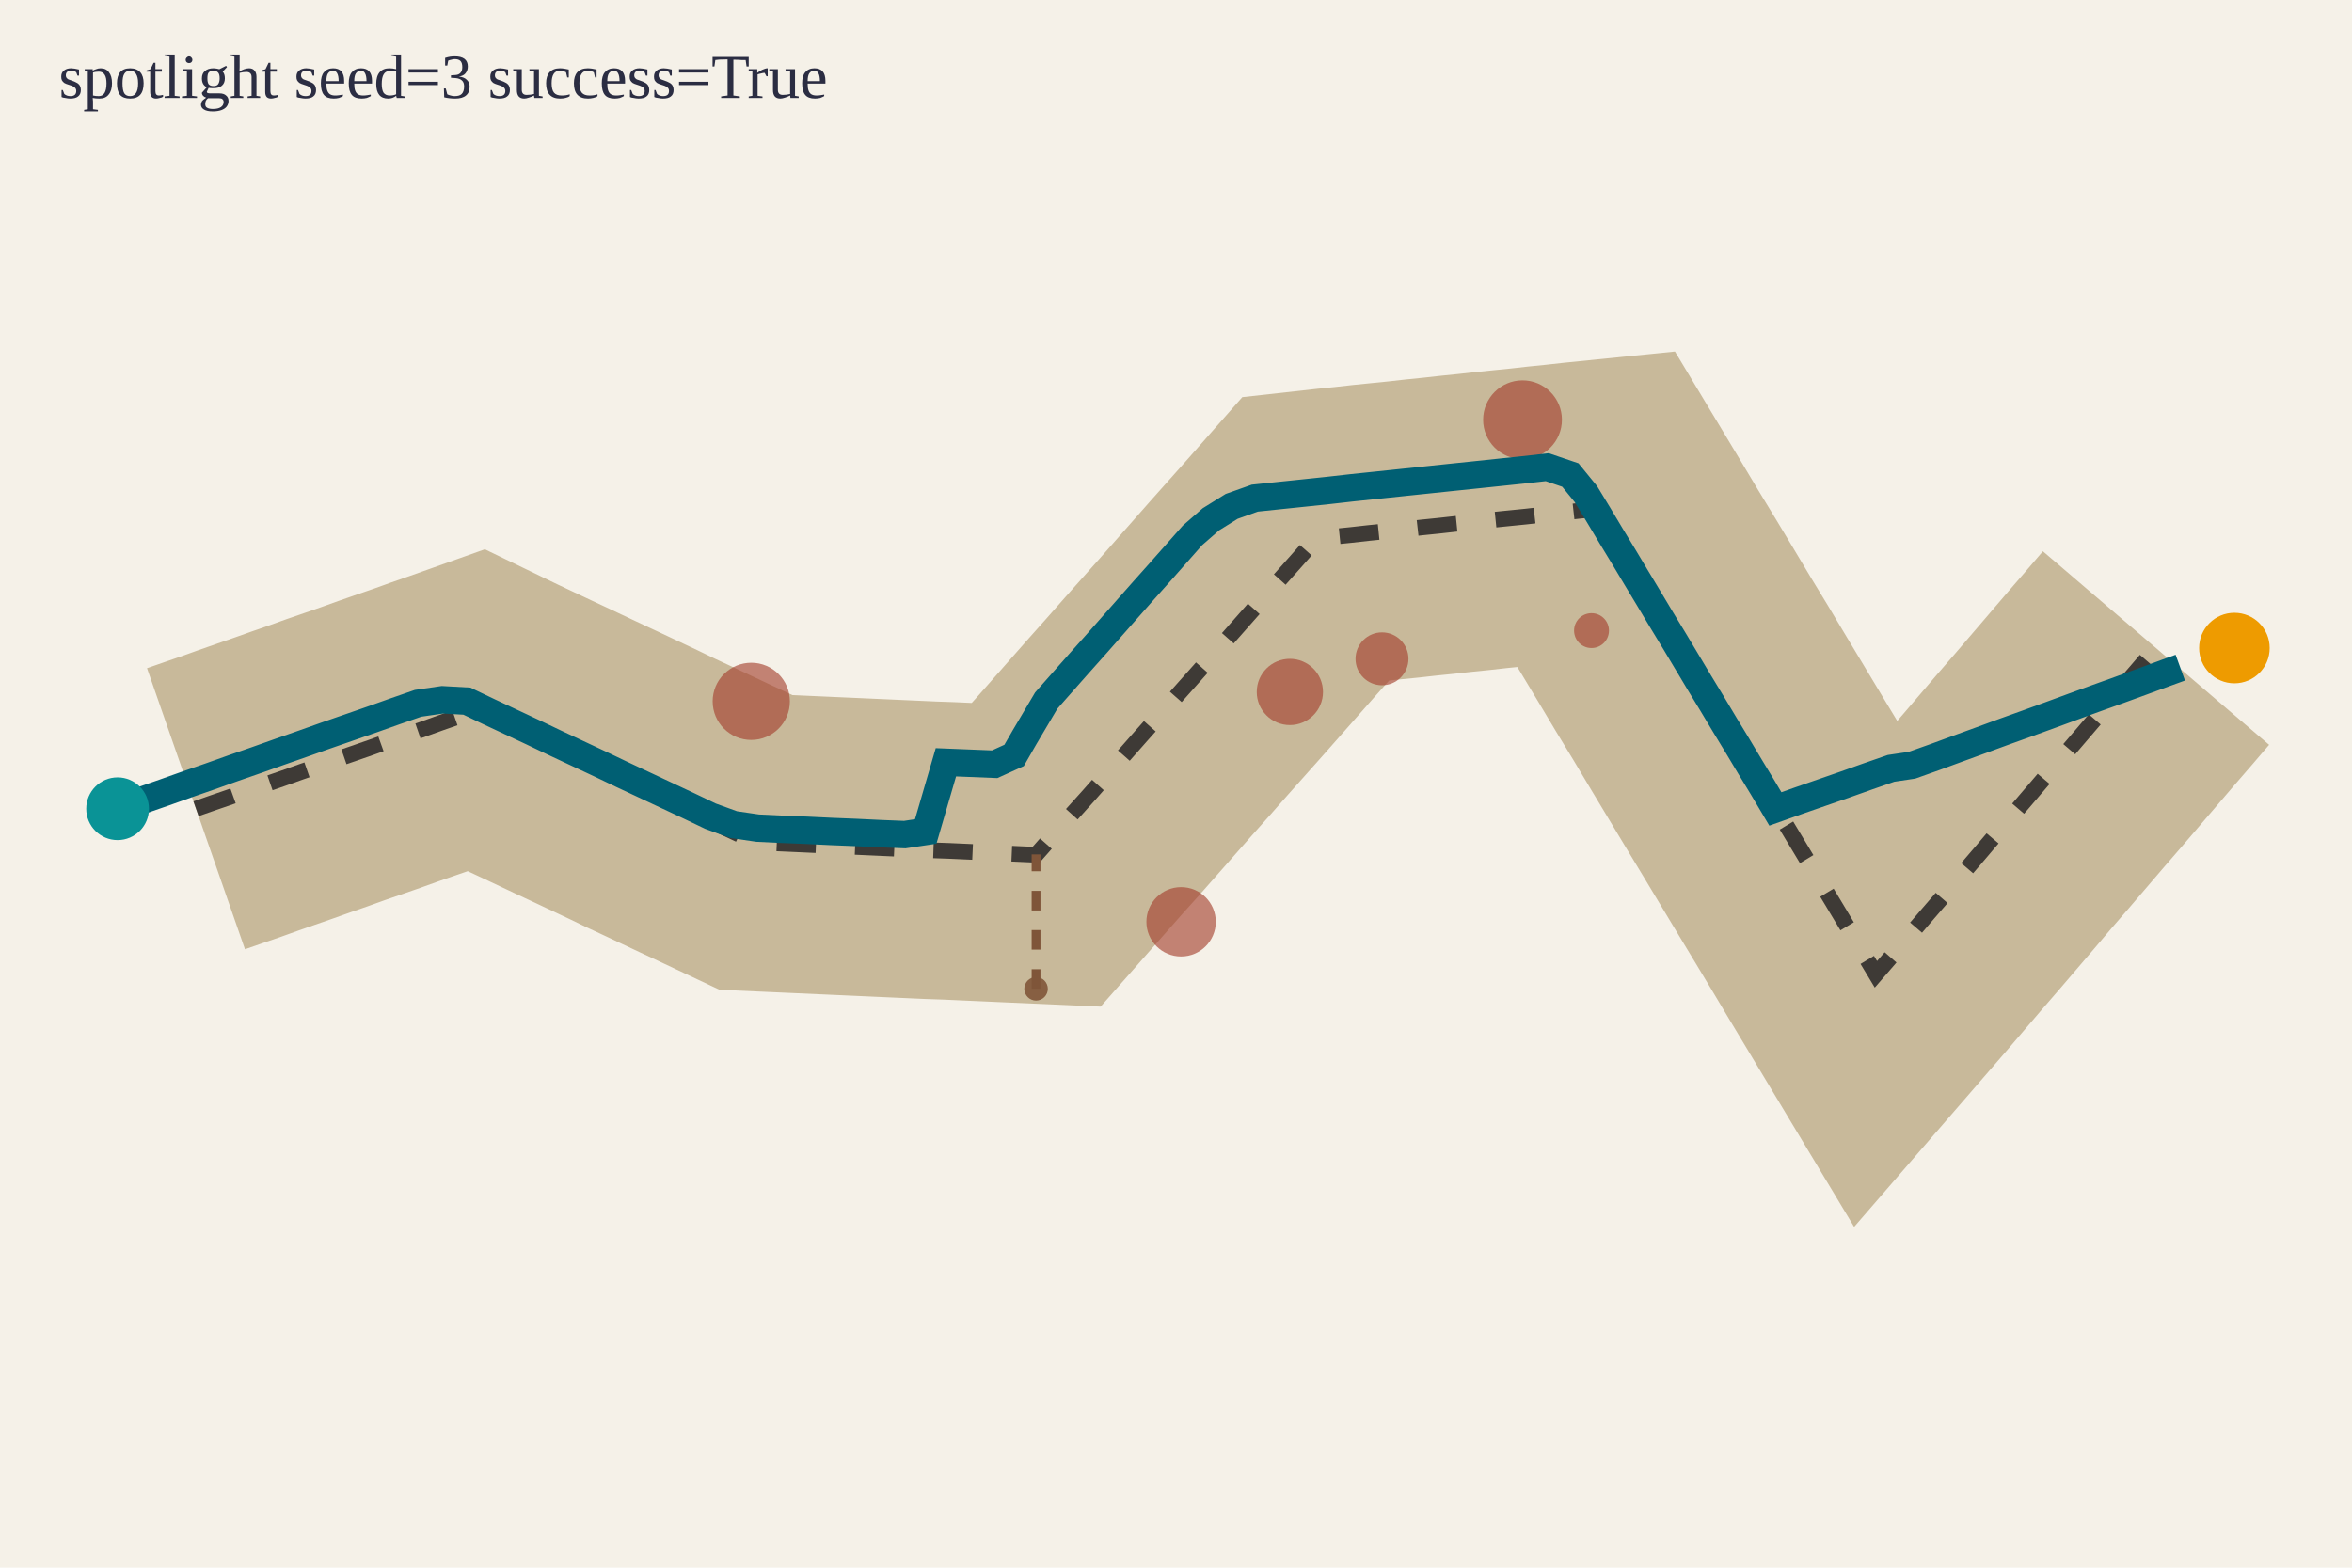
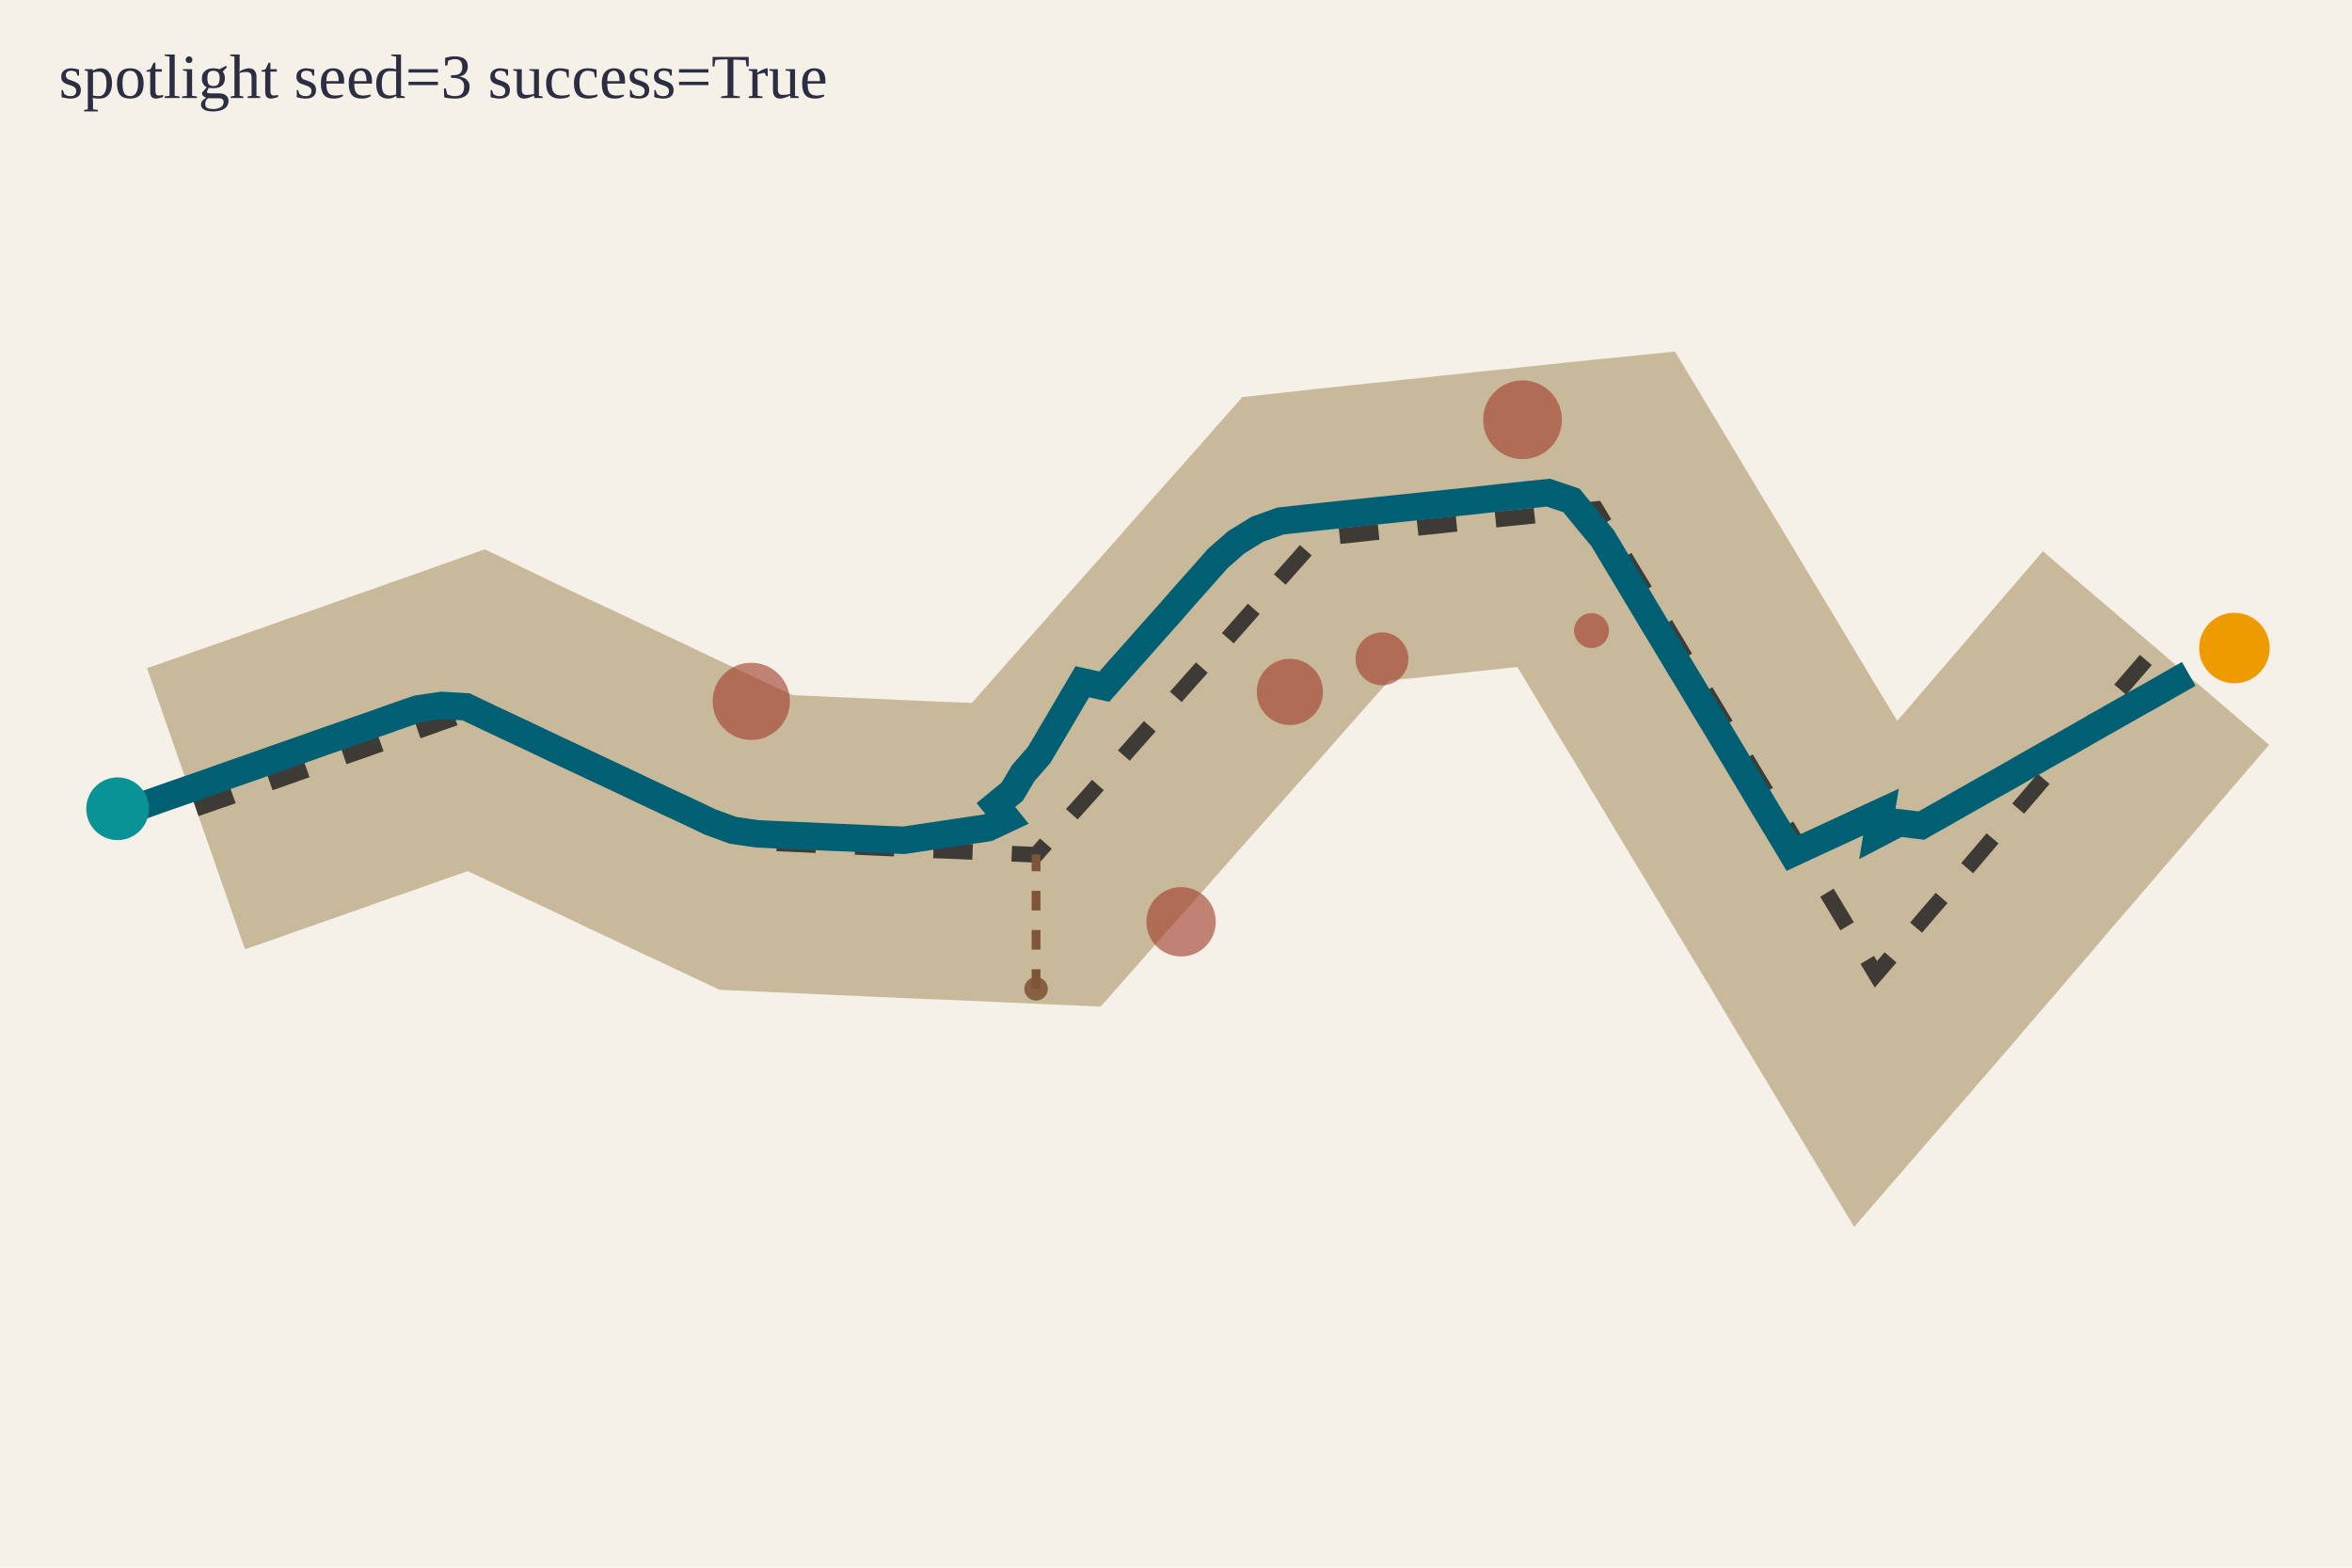
<svg xmlns="http://www.w3.org/2000/svg" viewBox="0 0 120.0 80.0">
  <rect width="100%" height="100%" fill="#f5f1e8" />
  <text x="3" y="5" font-size="3.2" fill="#2b2d42">spotlight seed=3 success=True</text>
  <polyline points="10.00,41.27 10.89,40.96 11.79,40.65 12.68,40.33 13.57,40.02 14.46,39.71 15.36,39.39 16.25,39.08 17.14,38.76 18.04,38.45 18.93,38.14 19.82,37.82 20.71,37.51 21.61,37.20 22.50,36.88 23.39,36.57 24.29,36.25 25.18,36.68 26.07,37.10 26.96,37.52 27.86,37.94 28.75,38.36 29.64,38.78 30.54,39.20 31.43,39.62 32.32,40.04 33.21,40.47 34.11,40.89 35.00,41.31 35.89,41.73 36.79,42.15 37.68,42.57 38.57,42.99 39.46,43.03 40.36,43.07 41.25,43.11 42.14,43.15 43.04,43.19 43.93,43.23 44.82,43.27 45.71,43.31 46.61,43.35 47.50,43.39 48.39,43.42 49.29,43.46 50.18,43.50 51.07,43.54 51.96,43.58 52.86,43.62 53.75,42.61 54.64,41.60 55.54,40.60 56.43,39.59 57.32,38.58 58.21,37.57 59.11,36.56 60.00,35.55 60.89,34.55 61.79,33.54 62.68,32.53 63.57,31.52 64.46,30.51 65.36,29.50 66.25,28.50 67.14,27.49 68.04,27.39 68.93,27.30 69.82,27.20 70.71,27.11 71.61,27.02 72.50,26.92 73.39,26.83 74.29,26.73 75.18,26.64 76.07,26.54 76.96,26.45 77.86,26.36 78.75,26.26 79.64,26.17 80.54,26.07 81.43,25.98 82.32,27.46 83.21,28.95 84.11,30.43 85.00,31.91 85.89,33.40 86.79,34.88 87.68,36.37 88.57,37.85 89.46,39.33 90.36,40.82 91.25,42.30 92.14,43.78 93.04,45.27 93.93,46.75 94.82,48.24 95.71,49.72 96.61,48.68 97.50,47.64 98.39,46.60 99.29,45.56 100.18,44.52 101.07,43.48 101.96,42.43 102.86,41.39 103.75,40.35 104.64,39.31 105.54,38.27 106.43,37.23 107.32,36.19 108.21,35.15 109.11,34.11 110.00,33.07" fill="none" stroke="#c8b99a" stroke-width="15.19" />
  <polyline points="10.00,41.27 10.89,40.96 11.79,40.65 12.68,40.33 13.57,40.02 14.46,39.71 15.36,39.39 16.25,39.08 17.14,38.76 18.04,38.45 18.93,38.14 19.82,37.82 20.71,37.51 21.61,37.20 22.50,36.88 23.39,36.57 24.29,36.25 25.18,36.68 26.07,37.10 26.96,37.52 27.86,37.94 28.75,38.36 29.64,38.78 30.54,39.20 31.43,39.62 32.32,40.04 33.21,40.47 34.11,40.89 35.00,41.31 35.89,41.73 36.79,42.15 37.68,42.57 38.57,42.99 39.46,43.03 40.36,43.07 41.25,43.11 42.14,43.15 43.04,43.19 43.93,43.23 44.82,43.27 45.71,43.31 46.61,43.35 47.50,43.39 48.39,43.42 49.29,43.46 50.18,43.50 51.07,43.54 51.96,43.58 52.86,43.62 53.75,42.61 54.64,41.60 55.54,40.60 56.43,39.59 57.32,38.58 58.21,37.57 59.11,36.56 60.00,35.55 60.89,34.55 61.79,33.54 62.68,32.53 63.57,31.52 64.46,30.51 65.36,29.50 66.25,28.50 67.14,27.49 68.04,27.39 68.93,27.30 69.82,27.20 70.71,27.11 71.61,27.02 72.50,26.92 73.39,26.83 74.29,26.73 75.18,26.64 76.07,26.54 76.96,26.45 77.86,26.36 78.75,26.26 79.64,26.17 80.54,26.07 81.43,25.98 82.32,27.46 83.21,28.95 84.11,30.43 85.00,31.91 85.89,33.40 86.79,34.88 87.68,36.37 88.57,37.85 89.46,39.33 90.36,40.82 91.25,42.30 92.14,43.78 93.04,45.27 93.93,46.75 94.82,48.24 95.71,49.72 96.61,48.68 97.50,47.64 98.39,46.60 99.29,45.56 100.18,44.52 101.07,43.48 101.96,42.43 102.86,41.39 103.75,40.35 104.64,39.31 105.54,38.27 106.43,37.23 107.32,36.19 108.21,35.15 109.11,34.11 110.00,33.07" fill="none" stroke="#3e3a36" stroke-width="0.8" stroke-dasharray="2 2" />
  <circle cx="38.33" cy="35.79" r="1.97" fill="#a33d2b" opacity="0.62" />
  <circle cx="65.81" cy="35.31" r="1.69" fill="#a33d2b" opacity="0.62" />
  <circle cx="81.20" cy="32.18" r="0.89" fill="#a33d2b" opacity="0.62" />
  <circle cx="77.68" cy="21.42" r="2.01" fill="#a33d2b" opacity="0.62" />
  <circle cx="70.51" cy="33.62" r="1.35" fill="#a33d2b" opacity="0.62" />
  <circle cx="60.26" cy="47.04" r="1.77" fill="#a33d2b" opacity="0.62" />
  <polyline points="52.86,50.46 52.86,47.02 52.86,43.60" fill="none" stroke="#7f5539" stroke-width="0.45" stroke-dasharray="1 1" />
  <circle cx="52.86" cy="50.46" r="0.60" fill="#7f5539" opacity="0.9" />
-   <polyline points="7.18,40.86 8.36,40.45 9.54,40.03 10.72,39.62 11.90,39.20 13.08,38.79 14.26,38.37 15.43,37.96 16.61,37.54 17.79,37.13 18.97,36.72 20.15,36.30 21.33,35.89 22.57,35.71 23.82,35.78 24.95,36.32 26.08,36.85 27.21,37.38 28.34,37.92 29.47,38.45 30.60,38.98 31.73,39.52 32.86,40.05 33.99,40.58 35.12,41.11 36.25,41.65 37.43,42.08 38.66,42.26 39.91,42.32 41.16,42.37 42.41,42.43 43.66,42.48 44.91,42.54 46.16,42.59 47.23,42.43 48.26,38.90 49.51,38.95 50.75,39.00 51.74,38.55 52.28,37.61 52.83,36.68 53.38,35.75 54.21,34.81 55.04,33.87 55.87,32.94 56.70,32.00 57.52,31.07 58.35,30.13 59.18,29.20 60.01,28.26 60.84,27.32 61.78,26.50 62.84,25.84 64.02,25.42 65.26,25.29 66.51,25.16 67.75,25.03 68.99,24.89 70.24,24.76 71.48,24.63 72.72,24.50 73.96,24.37 75.21,24.24 76.45,24.11 77.69,23.98 78.94,23.84 80.12,24.24 80.91,25.21 81.56,26.28 82.20,27.35 82.85,28.42 83.49,29.49 84.14,30.57 84.78,31.64 85.43,32.71 86.07,33.78 86.71,34.85 87.36,35.92 88.00,36.99 88.65,38.06 89.29,39.13 89.94,40.20 90.58,41.28 91.76,40.86 92.94,40.45 94.12,40.04 95.30,39.62 96.48,39.21 97.55,39.05 98.73,38.63 99.90,38.20 101.08,37.77 102.25,37.34 103.42,36.92 104.60,36.49 105.77,36.06 106.95,35.63 108.12,35.21 109.30,34.78 110.47,34.35 111.24,34.07" fill="none" stroke="#005f73" stroke-width="1.4" />
+   <polyline points="7.14,41.15 8.32,40.73 9.50,40.32 10.68,39.91 11.86,39.49 13.04,39.08 14.22,38.66 15.40,38.25 16.58,37.83 17.76,37.42 18.94,37.01 20.12,36.59 21.30,36.18 22.53,36.00 23.78,36.07 24.91,36.61 26.04,37.14 27.17,37.67 28.30,38.21 29.43,38.74 30.56,39.27 31.69,39.80 32.82,40.34 33.95,40.87 35.09,41.40 36.22,41.94 37.39,42.37 38.63,42.55 39.88,42.61 41.12,42.66 42.37,42.72 43.62,42.77 44.87,42.83 46.12,42.88 47.19,42.72 48.26,42.56 49.33,42.40 50.40,42.24 51.38,41.78 51.10,41.43 50.81,41.08 51.65,40.39 52.20,39.46 53.02,38.52 53.57,37.59 54.12,36.66 54.67,35.72 55.22,34.79 56.34,35.04 57.17,34.10 58.00,33.17 58.83,32.23 59.66,31.30 60.48,30.36 61.31,29.43 62.14,28.49 63.08,27.67 64.15,27.01 65.32,26.59 66.57,26.45 67.81,26.32 69.05,26.19 70.29,26.06 71.54,25.93 72.78,25.80 74.02,25.67 75.27,25.54 76.51,25.40 77.75,25.27 79.00,25.14 80.18,25.54 80.97,26.51 81.77,27.47 82.41,28.54 83.06,29.62 83.70,30.69 84.34,31.76 84.99,32.83 85.63,33.90 86.28,34.97 86.92,36.04 87.57,37.11 88.21,38.18 88.86,39.26 89.50,40.33 90.14,41.40 90.79,42.47 91.43,43.54 92.57,43.01 93.70,42.49 94.84,41.96 95.97,41.44 95.78,42.57 96.89,41.99 98.03,42.13 99.11,41.52 100.20,40.90 101.29,40.28 102.38,39.67 103.46,39.05 104.55,38.43 105.64,37.82 106.72,37.20 107.81,36.58 108.90,35.96 109.99,35.35 111.07,34.73 111.67,34.39" fill="none" stroke="#005f73" stroke-width="1.4" />
  <circle cx="6.00" cy="41.27" r="1.6" fill="#0a9396" />
  <circle cx="114.00" cy="33.07" r="1.8" fill="#ee9b00" />
</svg>
